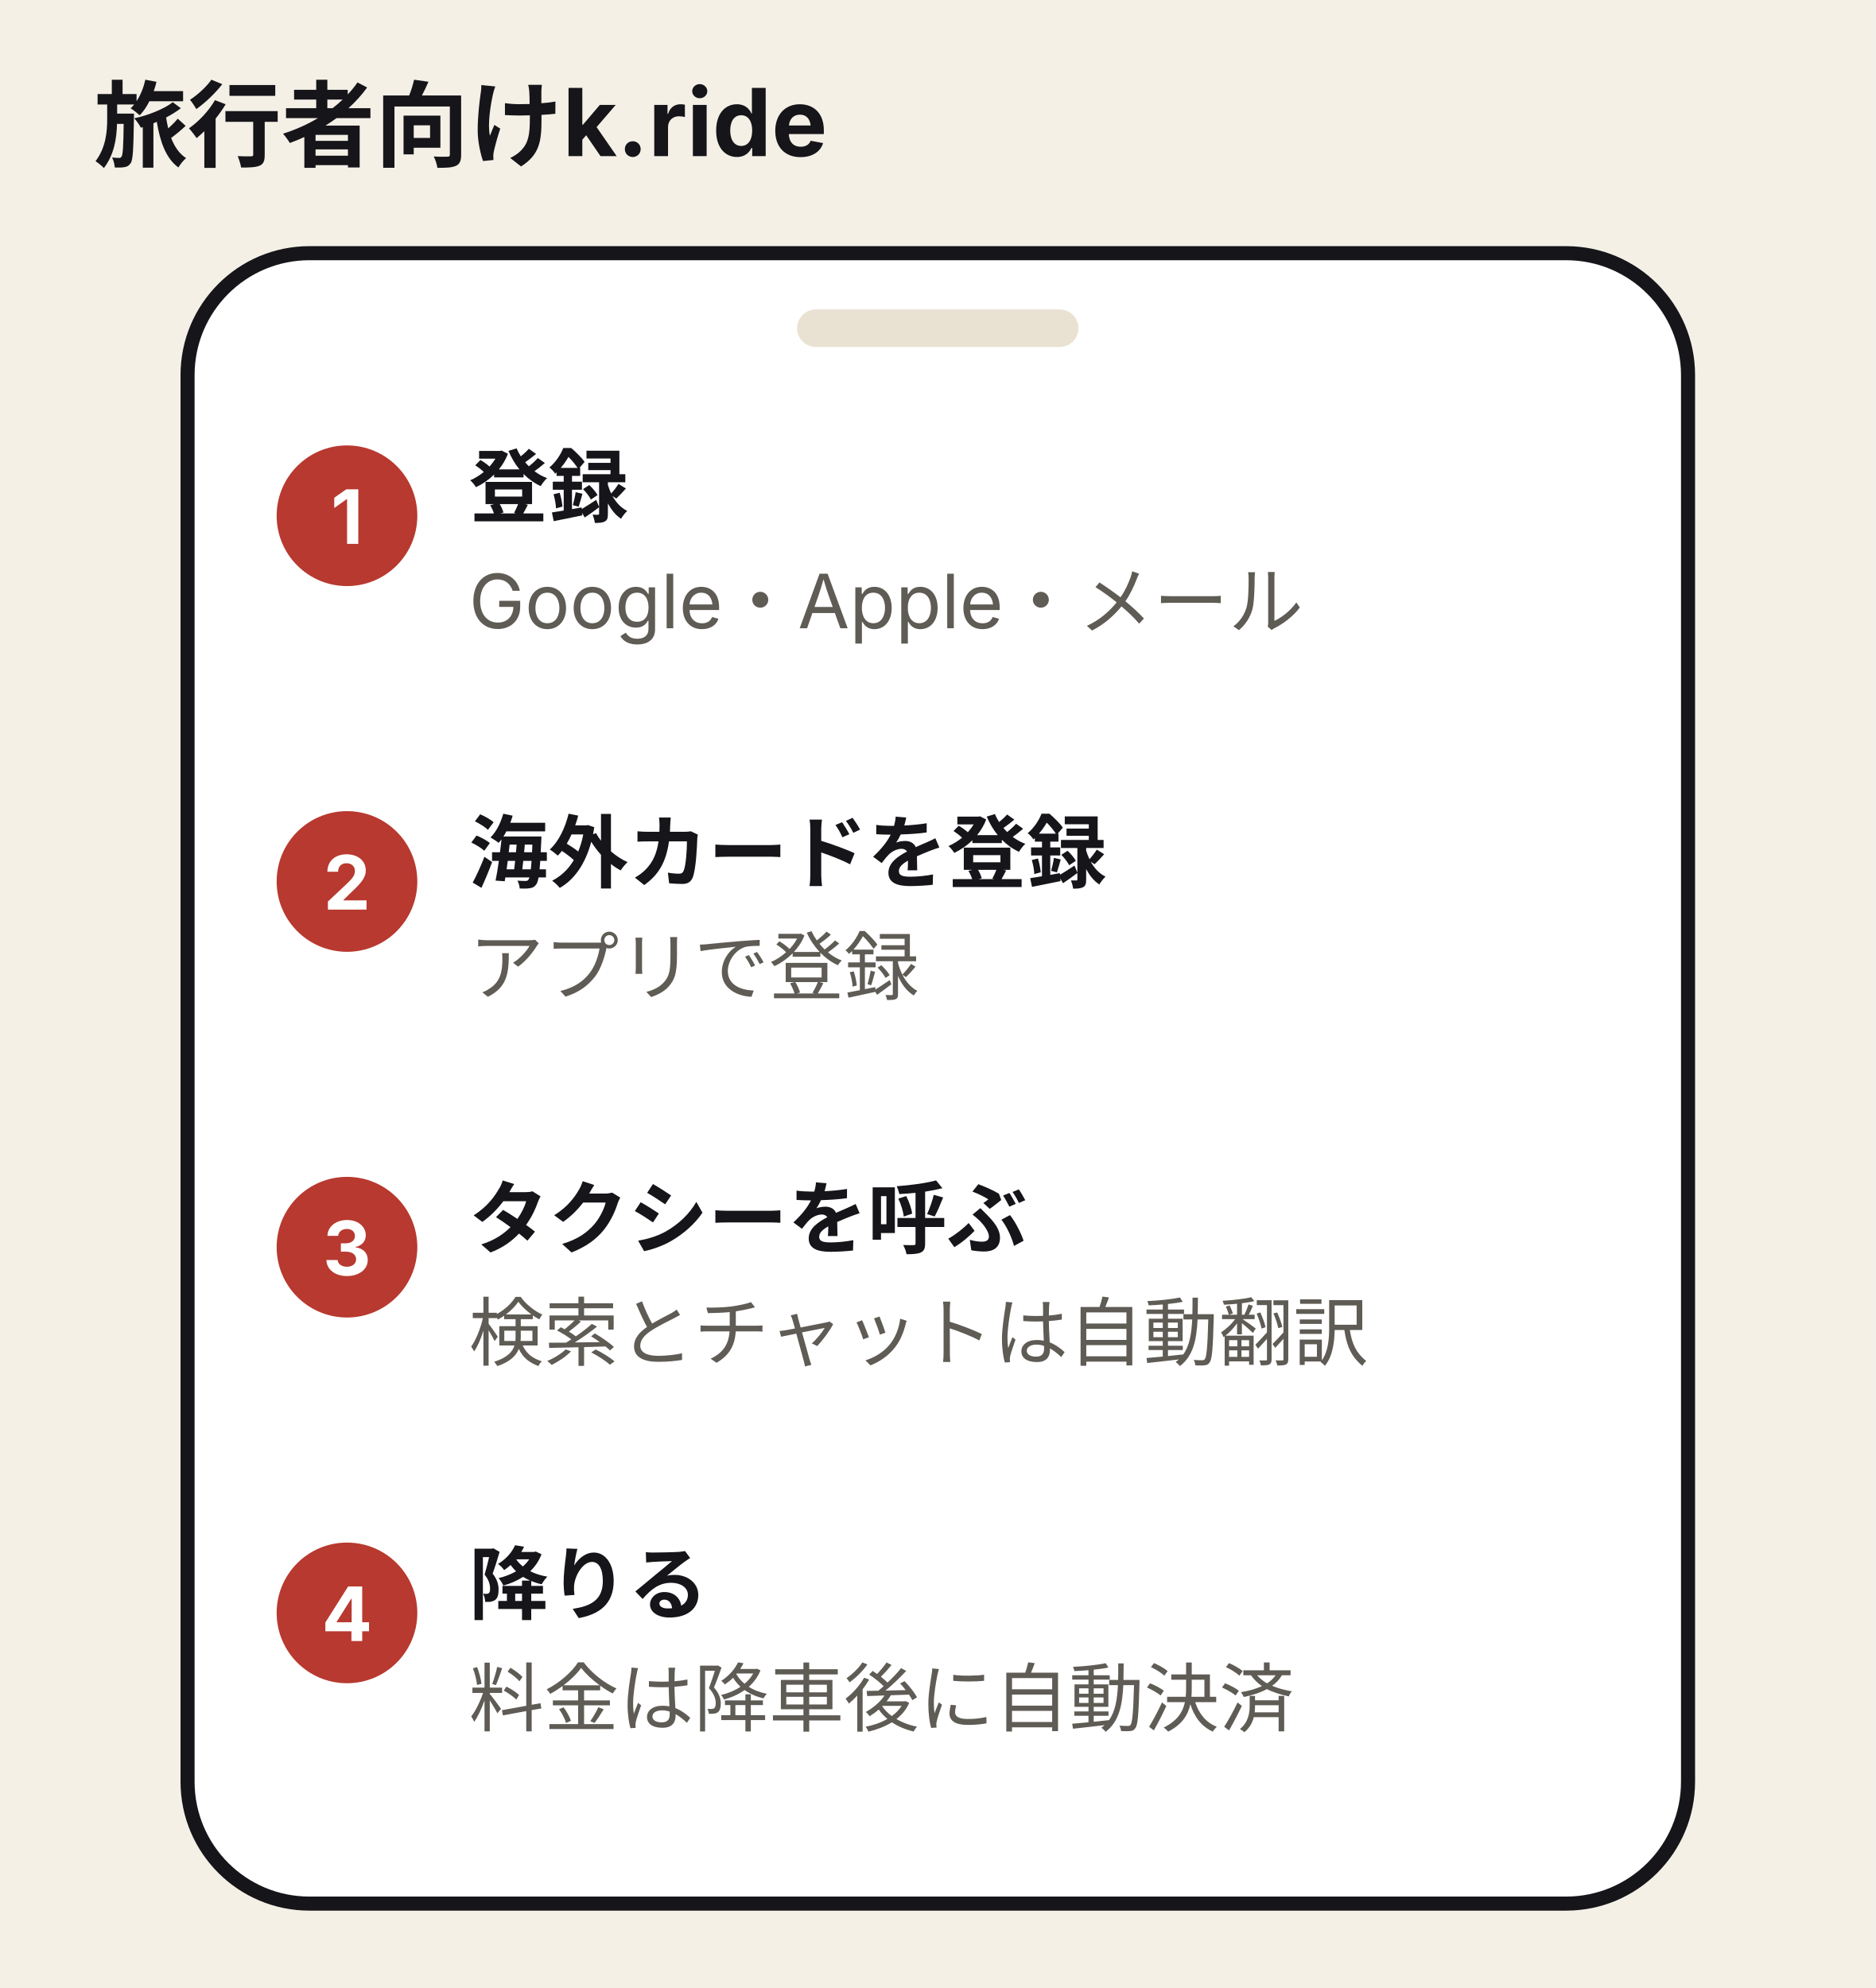
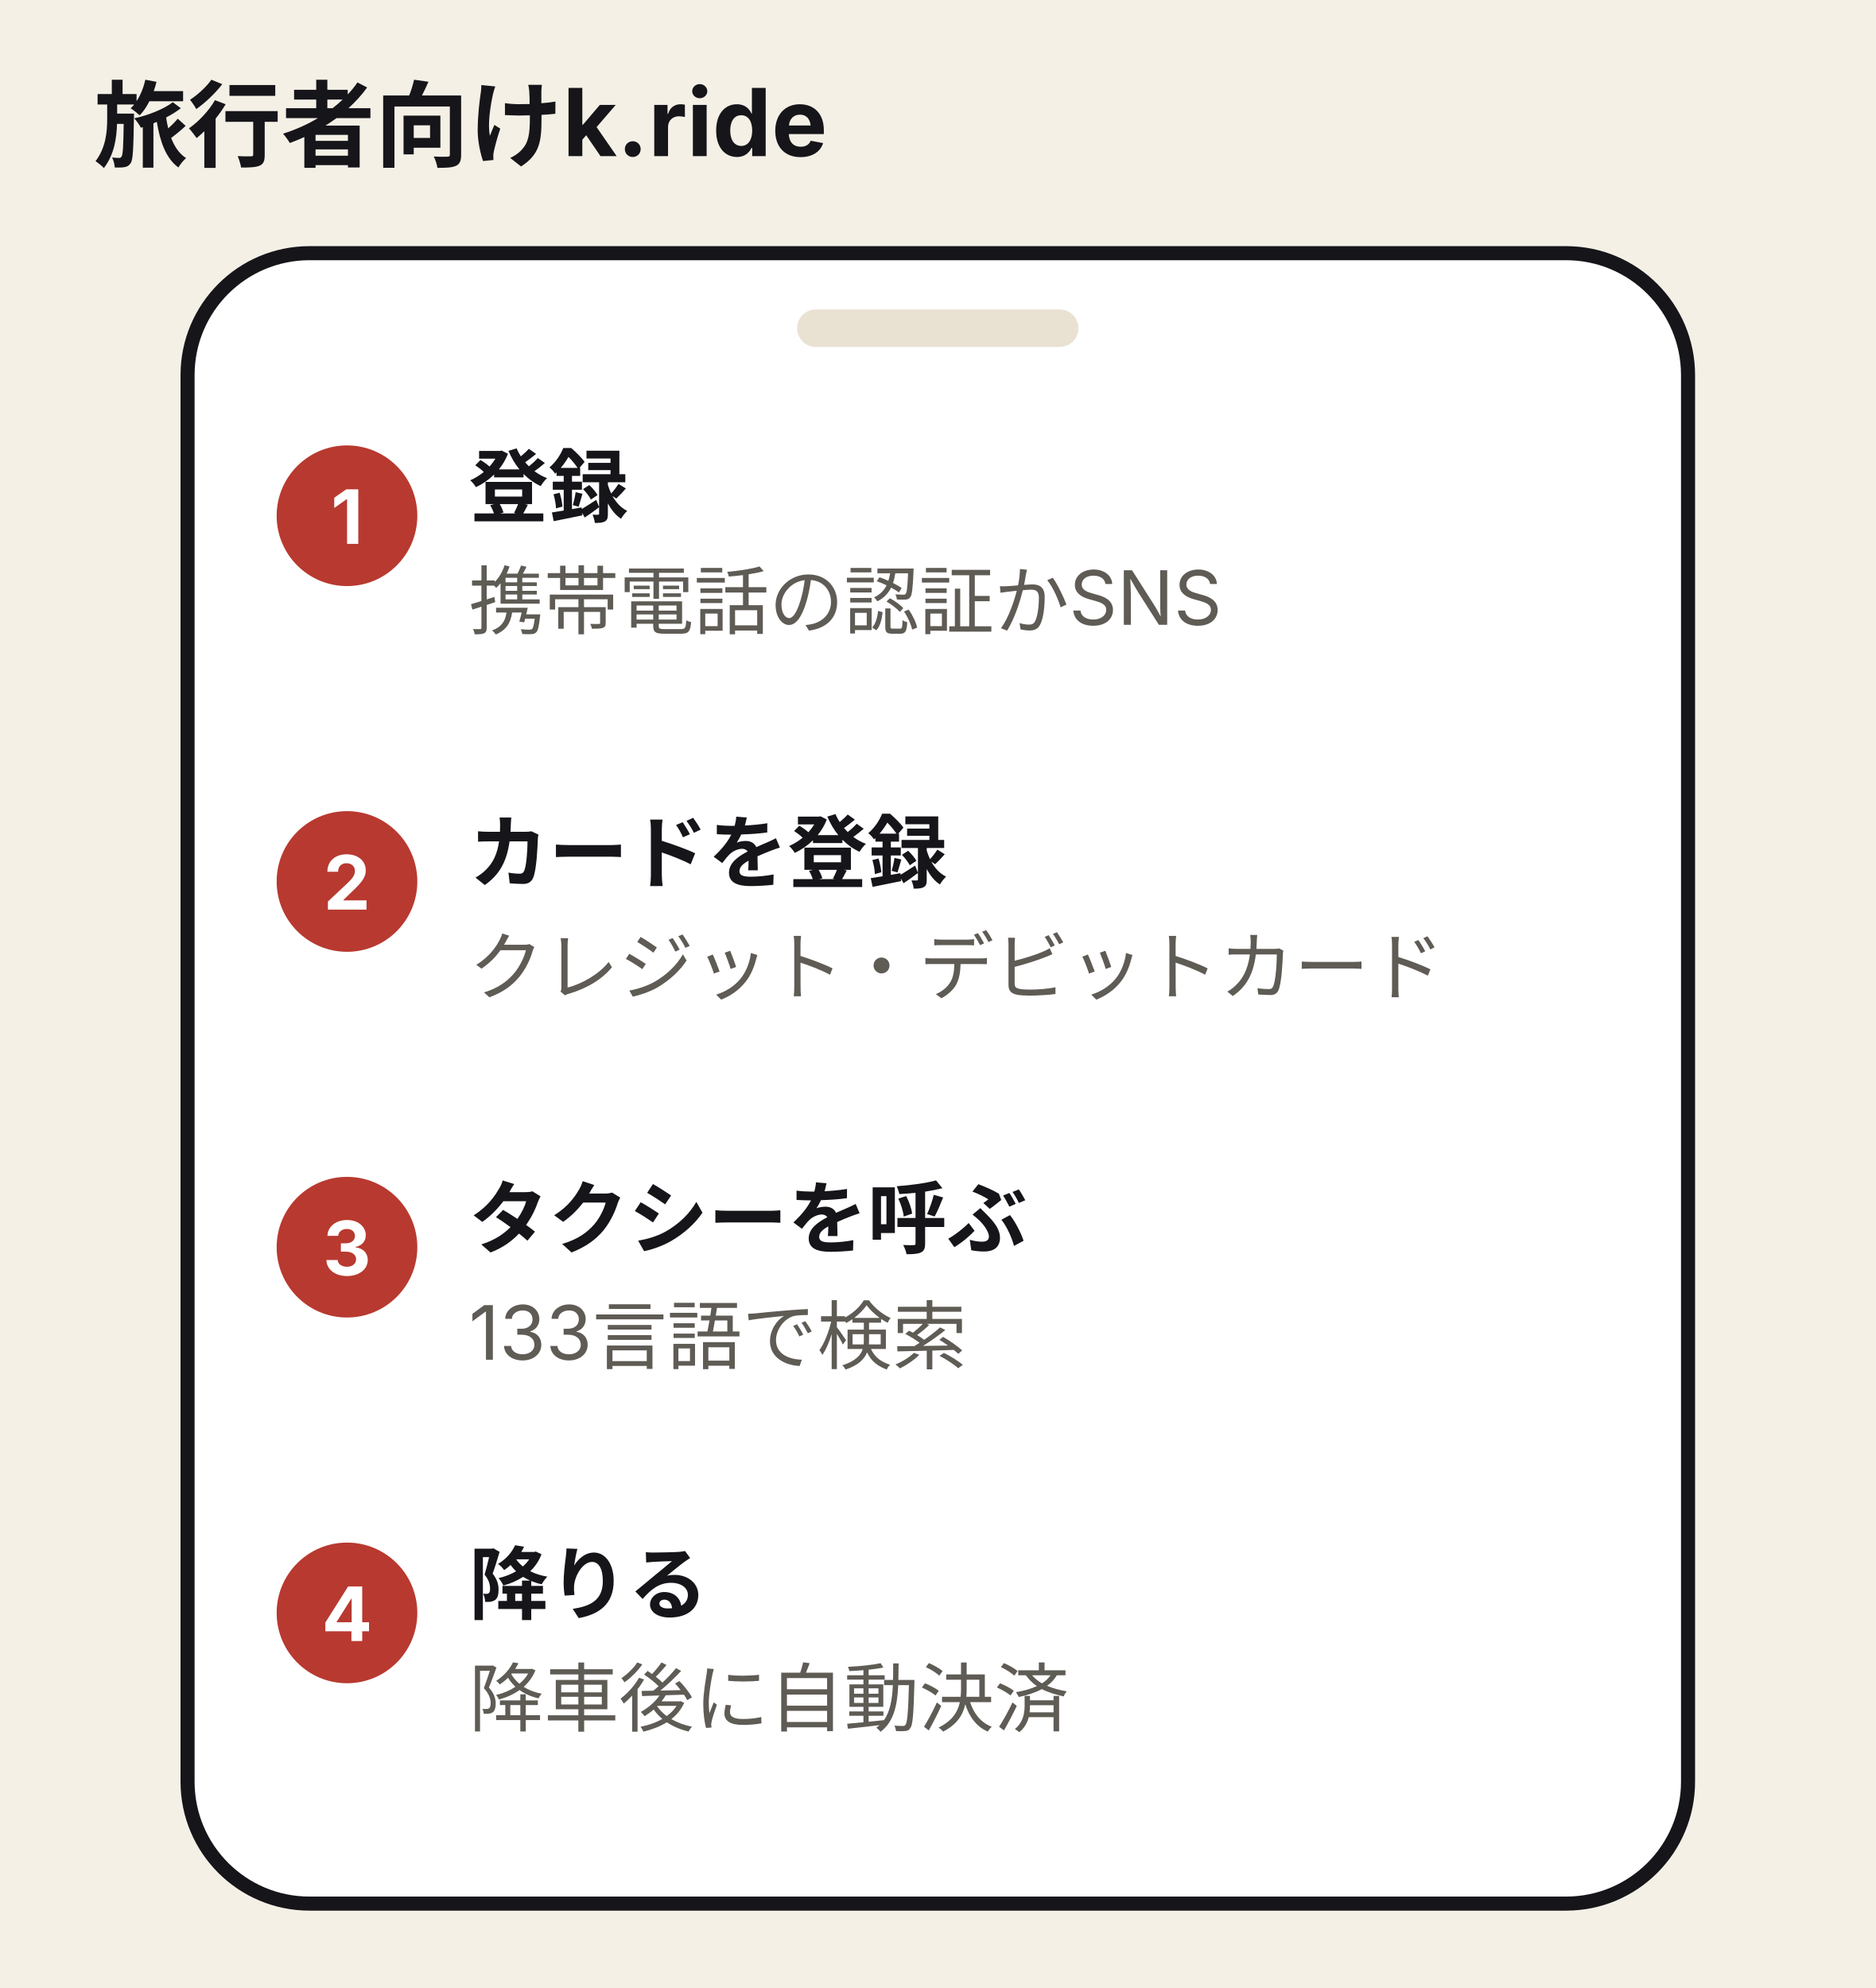
<svg xmlns="http://www.w3.org/2000/svg" viewBox="0 0 400 424" role="img" aria-label="旅行者向けk.ride" font-family="system-ui, -apple-system, &quot;Noto Sans KR&quot;, &quot;Noto Sans JP&quot;, &quot;Noto Sans TC&quot;, sans-serif">
  <rect width="400" height="424" fill="#f4f0e6" />
  <text x="20" y="34" font-size="20" font-weight="700" fill="#16151a" text-anchor="start">旅行者向けk.ride</text>
  <rect x="40" y="54" width="320" height="352" rx="26" fill="#ffffff" stroke="#16151a" stroke-width="3" />
  <rect x="170" y="66" width="60" height="8" rx="4" fill="#e9e2d3" stroke="none" stroke-width="0" />
  <circle cx="74" cy="110" r="15" fill="#b8392f" />
  <text x="74" y="116" font-size="16" font-weight="700" fill="#ffffff" text-anchor="middle">1</text>
  <text x="100" y="110" font-size="17" font-weight="700" fill="#16151a" text-anchor="start">登録</text>
-   <text x="100" y="134" font-size="16" font-weight="400" fill="#5f5b55" text-anchor="start">Google・Apple・メール</text>
+   <text x="100" y="134" font-size="16" font-weight="400" fill="#5f5b55" text-anchor="start">携帯電話の認証かSNS</text>
  <circle cx="74" cy="188" r="15" fill="#b8392f" />
  <text x="74" y="194" font-size="16" font-weight="700" fill="#ffffff" text-anchor="middle">2</text>
-   <text x="100" y="188" font-size="17" font-weight="700" fill="#16151a" text-anchor="start">海外カードを登録</text>
-   <text x="100" y="212" font-size="16" font-weight="400" fill="#5f5b55" text-anchor="start">アプリで登録</text>
+   <text x="100" y="188" font-size="17" font-weight="700" fill="#16151a" text-anchor="start">カードを登録</text>
+   <text x="100" y="212" font-size="16" font-weight="400" fill="#5f5b55" text-anchor="start">クレジット・デビットカード</text>
  <circle cx="74" cy="266" r="15" fill="#b8392f" />
  <text x="74" y="272" font-size="16" font-weight="700" fill="#ffffff" text-anchor="middle">3</text>
  <text x="100" y="266" font-size="17" font-weight="700" fill="#16151a" text-anchor="start">タクシーを呼ぶ</text>
-   <text x="100" y="290" font-size="16" font-weight="400" fill="#5f5b55" text-anchor="start">検索とチャットは自動翻訳</text>
+   <text x="100" y="290" font-size="16" font-weight="400" fill="#5f5b55" text-anchor="start">133言語で検索</text>
  <circle cx="74" cy="344" r="15" fill="#b8392f" />
  <text x="74" y="350" font-size="16" font-weight="700" fill="#ffffff" text-anchor="middle">4</text>
  <text x="100" y="344" font-size="17" font-weight="700" fill="#16151a" text-anchor="start">降りる</text>
-   <text x="100" y="368" font-size="16" font-weight="400" fill="#5f5b55" text-anchor="start">料金は降車後に自動決済</text>
+   <text x="100" y="368" font-size="16" font-weight="400" fill="#5f5b55" text-anchor="start">降車後に自動決済</text>
</svg>
